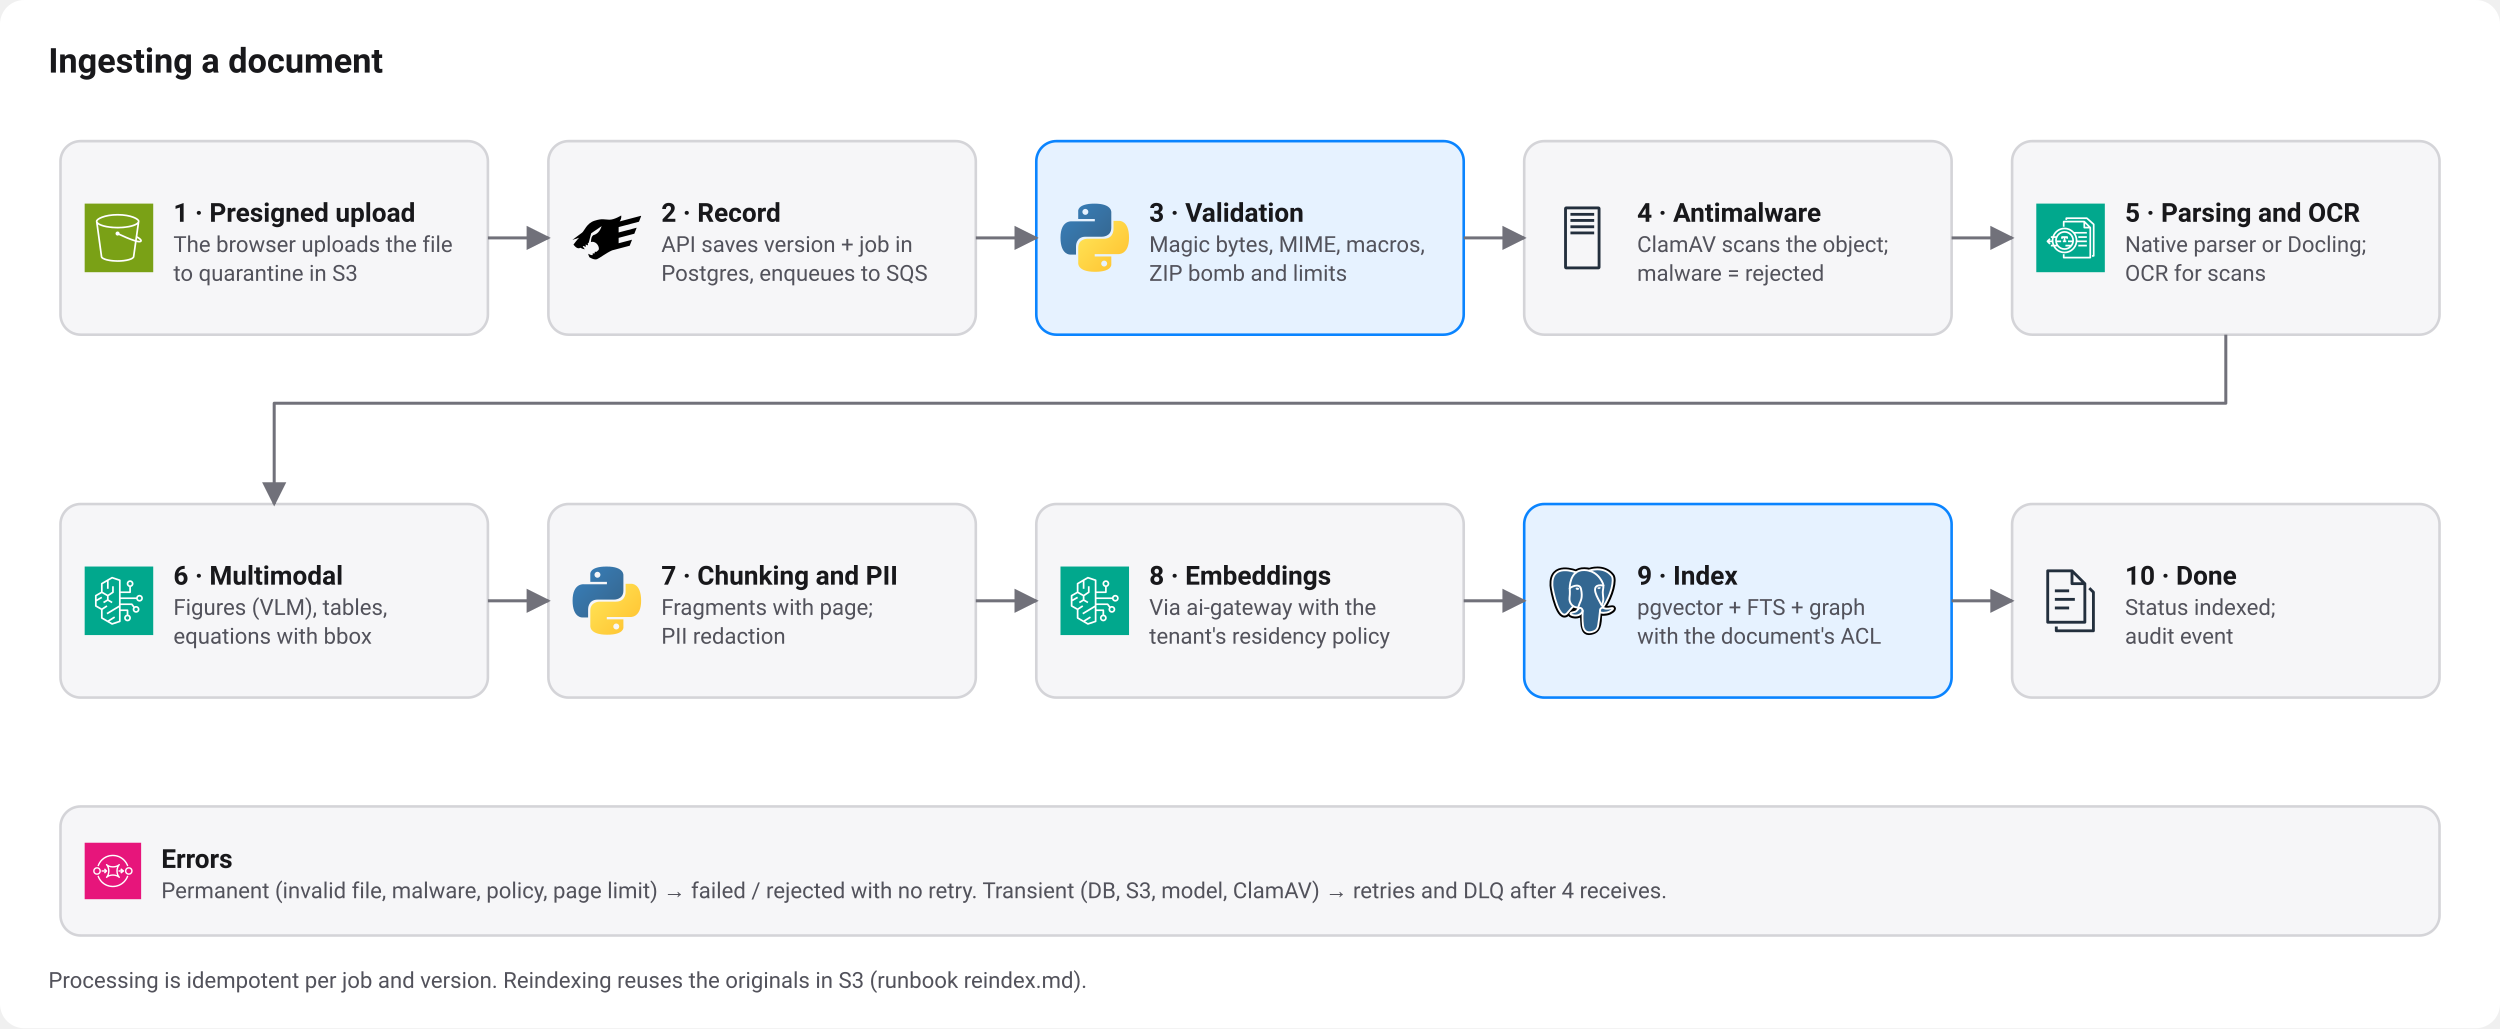
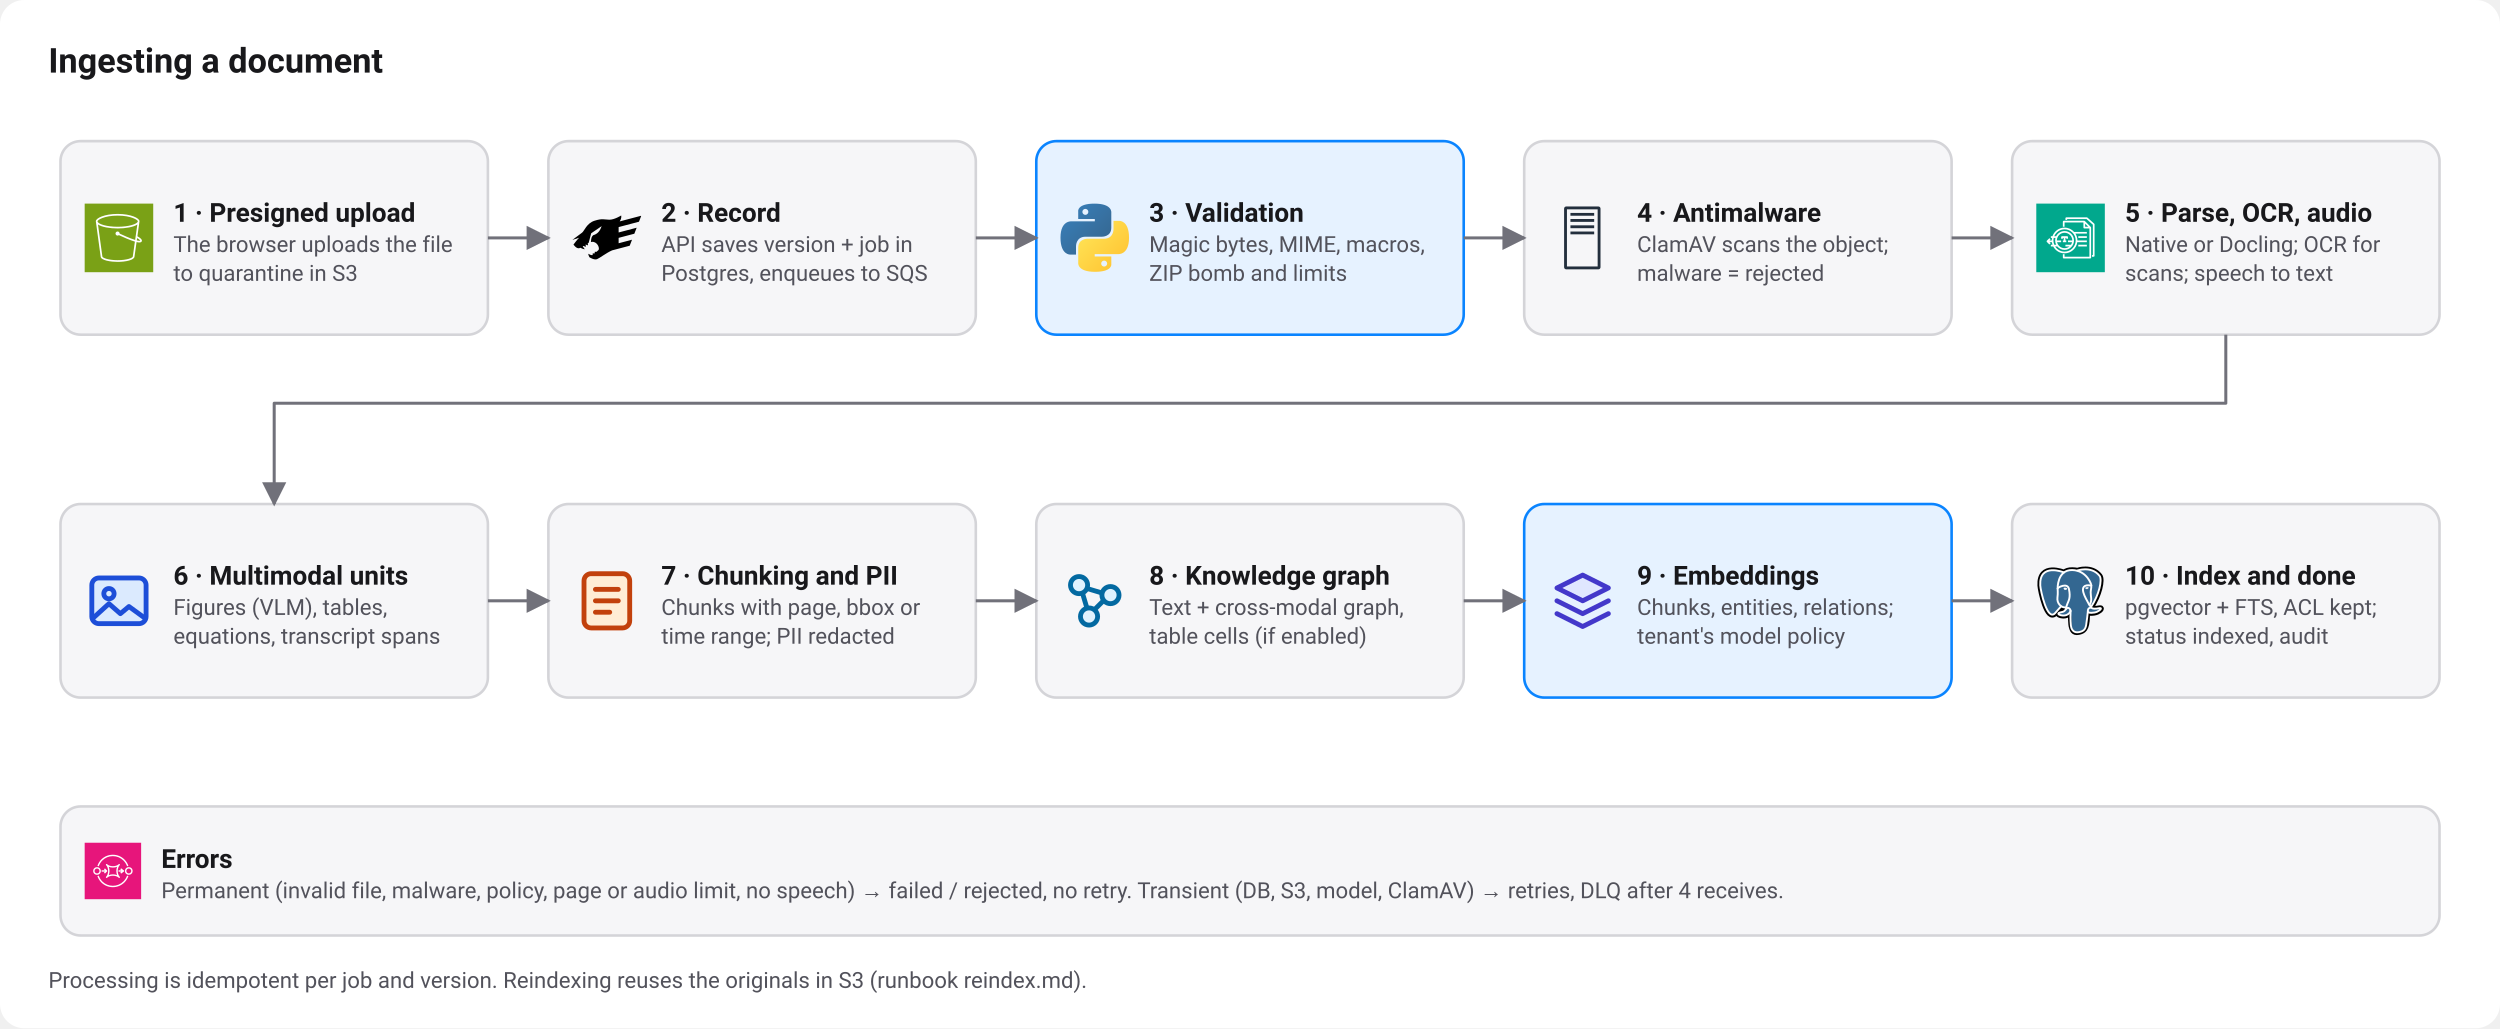
<svg xmlns="http://www.w3.org/2000/svg" viewBox="0 0 1240 510" width="1240" height="510" font-family="ui-sans-serif, system-ui, -apple-system, 'Segoe UI', Roboto, 'Helvetica Neue', Arial, sans-serif" role="img" aria-labelledby="t d">
  <defs>
    <marker id="arrow" viewBox="0 0 10 10" refX="9" refY="5" markerWidth="8" markerHeight="8" orient="auto">
      <path d="M0,0 L10,5 L0,10 z" fill="#71717a" />
    </marker>
    <marker id="arrow-s" viewBox="0 0 10 10" refX="1" refY="5" markerWidth="8" markerHeight="8" orient="auto-start-reverse">
      <path d="M0,0 L10,5 L0,10 z" fill="#71717a" />
    </marker>
  </defs>
  <rect width="1240" height="510" rx="12" fill="#ffffff" />
  <text x="24.0" y="36.0" font-size="17" font-weight="700" fill="#18181b" text-anchor="start">Ingesting a document</text>
  <rect x="30" y="70" width="212" height="96" rx="10" fill="#f6f6f8" stroke="#d4d4d8" stroke-width="1.3" />
  <svg x="42.0" y="101.0" width="34.0" height="34.0" viewBox="0 0 80 80" preserveAspectRatio="xMidYMid meet">
    <g stroke="none" stroke-width="1" fill="none" fill-rule="evenodd">
      <g fill="#7AA116">
        <rect x="0" y="0" width="80" height="80" />
      </g>
      <g transform="translate(12.9999, 11.9996)" fill="#FFFFFF">
        <path d="M47.836,30.893 L48.22,28.189 C51.761,30.31 51.807,31.186 51.806,31.21 C51.8,31.215 51.196,31.719 47.836,30.893 L47.836,30.893 Z M45.893,30.353 C39.773,28.501 31.25,24.591 27.801,22.961 C27.801,22.947 27.805,22.934 27.805,22.92 C27.805,21.595 26.727,20.517 25.401,20.517 C24.077,20.517 22.999,21.595 22.999,22.92 C22.999,24.245 24.077,25.323 25.401,25.323 C25.983,25.323 26.511,25.106 26.928,24.761 C30.986,26.682 39.443,30.535 45.608,32.355 L43.17,49.561 C43.163,49.608 43.16,49.655 43.16,49.702 C43.16,51.217 36.453,54 25.494,54 C14.419,54 7.641,51.217 7.641,49.702 C7.641,49.656 7.638,49.611 7.632,49.566 L2.538,12.359 C6.947,15.394 16.43,17 25.5,17 C34.556,17 44.023,15.4 48.441,12.374 L45.893,30.353 Z M2,8.478 C2.072,7.162 9.634,2 25.5,2 C41.364,2 48.927,7.161 49,8.478 L49,8.927 C48.13,11.878 38.33,15 25.5,15 C12.648,15 2.843,11.868 2,8.913 L2,8.478 Z M51,8.5 C51,5.035 41.066,0 25.5,0 C9.934,0 0,5.035 0,8.5 L0.094,9.254 L5.642,49.778 C5.775,54.31 17.861,56 25.494,56 C34.966,56 45.029,53.822 45.159,49.781 L47.555,32.884 C48.888,33.203 49.985,33.366 50.866,33.366 C52.049,33.366 52.849,33.077 53.334,32.499 C53.732,32.025 53.884,31.451 53.77,30.84 C53.511,29.456 51.868,27.964 48.522,26.055 L50.898,9.293 L51,8.5 Z" />
      </g>
    </g>
  </svg>
  <text x="86.0" y="110.0" font-size="13" font-weight="600" fill="#18181b" text-anchor="start">1 · Presigned upload</text>
  <text x="86.0" y="125.0" font-size="11" font-weight="400" fill="#52525b" text-anchor="start">The browser uploads the file</text>
  <text x="86.0" y="139.3" font-size="11" font-weight="400" fill="#52525b" text-anchor="start">to quarantine in S3</text>
  <rect x="272" y="70" width="212" height="96" rx="10" fill="#f6f6f8" stroke="#d4d4d8" stroke-width="1.3" />
  <svg x="284.0" y="101.0" width="34.0" height="34.0" viewBox="0 0 256 167.509" preserveAspectRatio="xMidYMid meet">
    <path d="M247.942 23.314 256 2.444l-.35-1.293-79.717 21.003C184.433 9.86 181.513 0 181.513 0s-25.457 16.257-44.709 15.832c-19.251-.426-25.457-5.564-54.977 3.853-29.52 9.41-37.86 38.295-46.419 44.5S0 90.603 0 90.603l.058.359 24.207-7.707S17.625 89.51 3.52 108.52l-.659-.609.025.134s11.336 17.324 22.463 14.121c1.118-.325 2.377-.859 3.753-1.56 4.48 2.495 10.327 4.947 16.783 5.622 0 0-4.37-5.08-8.016-10.86.984-.634 1.994-1.293 3.02-1.96l-.476.334 9.217 3.386-1.017-8.666c.033-.017.058-.042.091-.059l9.059 3.328-1.126-7.882a76.868 76.868 0 0 1 3.436-1.693l9.443-35.717 39.045-26.634-3.103 7.808c-7.916 19.468-22.78 24.064-22.78 24.064l-6.206 2.352c-4.612 5.455-6.556 6.798-8.14 25.107 3.72-.934 7.273-1.16 10.492-.292 16.683 4.496 22.463 24.599 17.967 30.162-1.126 1.393-3.803 3.77-7.181 6.565h-6.773l-.092 5.488c-.234.184-.467.359-.693.542h-6.89l-.083 5.355c-.609.468-1.218.918-1.801 1.36-6.473.133-14.673-5.514-14.673-5.514 0 5.139 4.28 13.046 4.28 13.046s.283-.133.758-.367c-.417.309-.65.476-.65.476s17.324 11.552 28.235 7.273c9.7-3.804 34.816-23.606 56.495-32.981l65.603-17.283 8.65-22.413-49.997 13.17V83.597l58.664-15.457 8.65-22.413-67.297 17.734V43.324z" />
  </svg>
  <text x="328.0" y="110.0" font-size="13" font-weight="600" fill="#18181b" text-anchor="start">2 · Record</text>
  <text x="328.0" y="125.0" font-size="11" font-weight="400" fill="#52525b" text-anchor="start">API saves version + job in</text>
  <text x="328.0" y="139.3" font-size="11" font-weight="400" fill="#52525b" text-anchor="start">Postgres, enqueues to SQS</text>
  <rect x="514" y="70" width="212" height="96" rx="10" fill="#e6f2ff" stroke="#0a84ff" stroke-width="1.3" />
  <svg x="526.0" y="101.0" width="34.0" height="34.0" viewBox="16 16 32 32" preserveAspectRatio="xMidYMid meet">
-     <path fill="url(#i107-a)" d="M31.885 16c-8.124 0-7.617 3.523-7.617 3.523l.01 3.65h7.752v1.095H21.197S16 23.678 16 31.876c0 8.196 4.537 7.906 4.537 7.906h2.708v-3.804s-.146-4.537 4.465-4.537h7.688s4.32.07 4.32-4.175v-7.019S40.374 16 31.885 16zm-4.275 2.454a1.394 1.394 0 1 1 0 2.79 1.393 1.393 0 0 1-1.395-1.395c0-.771.624-1.395 1.395-1.395z" />
-     <path fill="url(#i107-b)" d="M32.115 47.833c8.124 0 7.617-3.523 7.617-3.523l-.01-3.65H31.97v-1.095h10.832S48 40.155 48 31.958c0-8.197-4.537-7.906-4.537-7.906h-2.708v3.803s.146 4.537-4.465 4.537h-7.688s-4.32-.07-4.32 4.175v7.019s-.656 4.247 7.833 4.247zm4.275-2.454a1.393 1.393 0 0 1-1.395-1.395 1.394 1.394 0 1 1 1.395 1.395z" />
-     <defs>
-       <linearGradient id="i107-a" x1="19.075" x2="34.898" y1="18.782" y2="34.658" gradientUnits="userSpaceOnUse">
-         <stop stop-color="#387EB8" />
-         <stop offset="1" stop-color="#366994" />
-       </linearGradient>
-       <linearGradient id="i107-b" x1="28.809" x2="45.803" y1="28.882" y2="45.163" gradientUnits="userSpaceOnUse">
-         <stop stop-color="#FFE052" />
-         <stop offset="1" stop-color="#FFC331" />
-       </linearGradient>
-     </defs>
+     <g fill="none">
+       <path fill="url(#i143-a)" d="M31.885 16c-8.124 0-7.617 3.523-7.617 3.523l.01 3.65h7.752v1.095H21.197S16 23.678 16 31.876c0 8.196 4.537 7.906 4.537 7.906h2.708v-3.804s-.146-4.537 4.465-4.537h7.688s4.32.07 4.32-4.175v-7.019S40.374 16 31.885 16zm-4.275 2.454a1.394 1.394 0 1 1 0 2.79 1.393 1.393 0 0 1-1.395-1.395c0-.771.624-1.395 1.395-1.395z" />
+       <path fill="url(#i143-b)" d="M32.115 47.833c8.124 0 7.617-3.523 7.617-3.523l-.01-3.65H31.97v-1.095h10.832S48 40.155 48 31.958c0-8.197-4.537-7.906-4.537-7.906h-2.708v3.803s.146 4.537-4.465 4.537h-7.688s-4.32-.07-4.32 4.175v7.019s-.656 4.247 7.833 4.247zm4.275-2.454a1.393 1.393 0 0 1-1.395-1.395 1.394 1.394 0 1 1 1.395 1.395z" />
+       <defs>
+         <linearGradient id="i143-a" x1="19.075" x2="34.898" y1="18.782" y2="34.658" gradientUnits="userSpaceOnUse">
+           <stop stop-color="#387EB8" />
+           <stop offset="1" stop-color="#366994" />
+         </linearGradient>
+         <linearGradient id="i143-b" x1="28.809" x2="45.803" y1="28.882" y2="45.163" gradientUnits="userSpaceOnUse">
+           <stop stop-color="#FFE052" />
+           <stop offset="1" stop-color="#FFC331" />
+         </linearGradient>
+       </defs>
+     </g>
  </svg>
  <text x="570.0" y="110.0" font-size="13" font-weight="600" fill="#18181b" text-anchor="start">3 · Validation</text>
  <text x="570.0" y="125.0" font-size="11" font-weight="400" fill="#52525b" text-anchor="start">Magic bytes, MIME, macros,</text>
  <text x="570.0" y="139.3" font-size="11" font-weight="400" fill="#52525b" text-anchor="start">ZIP bomb and limits</text>
  <rect x="756" y="70" width="212" height="96" rx="10" fill="#f6f6f8" stroke="#d4d4d8" stroke-width="1.3" />
  <svg x="768.0" y="101.0" width="34.0" height="34.0" viewBox="0 0 48 48" preserveAspectRatio="xMidYMid meet">
    <g stroke="none" stroke-width="1" fill="none" fill-rule="evenodd">
      <path d="M15.437,21.52 L32.064,21.52 L32.064,19.52 L15.437,19.52 L15.437,21.52 Z M15.437,17.196 L32.064,17.196 L32.064,15.196 L15.437,15.196 L15.437,17.196 Z M15.437,12.762 L32.064,12.762 L32.064,10.762 L15.437,10.762 L15.437,12.762 Z M15.437,8.494 L32.064,8.494 L32.064,6.494 L15.437,6.494 L15.437,8.494 Z M13,44.013 L34.499,44.013 L34.499,4 L13,4 L13,44.013 Z M35.032,2 L12.468,2 C11.659,2 11,2.659 11,3.469 L11,44.545 C11,45.355 11.659,46.013 12.468,46.013 L35.032,46.013 C35.841,46.013 36.499,45.355 36.499,44.545 L36.499,3.469 C36.499,2.659 35.841,2 35.032,2 L35.032,2 Z" fill="#232F3D" />
    </g>
  </svg>
  <text x="812.0" y="110.0" font-size="13" font-weight="600" fill="#18181b" text-anchor="start">4 · Antimalware</text>
  <text x="812.0" y="125.0" font-size="11" font-weight="400" fill="#52525b" text-anchor="start">ClamAV scans the object;</text>
  <text x="812.0" y="139.3" font-size="11" font-weight="400" fill="#52525b" text-anchor="start">malware = rejected</text>
  <rect x="998" y="70" width="212" height="96" rx="10" fill="#f6f6f8" stroke="#d4d4d8" stroke-width="1.3" />
  <svg x="1010.0" y="101.0" width="34.0" height="34.0" viewBox="0 0 80 80" preserveAspectRatio="xMidYMid meet">
    <g stroke="none" stroke-width="1" fill="none" fill-rule="evenodd">
      <g fill="#01A88D">
        <rect x="0" y="0" width="80" height="80" />
      </g>
      <path d="M22.062,50 C24.376,53.603 28.41,56 33,56 C40.167,56 45.999,50.168 45.999,43 C45.999,35.832 40.167,30 33,30 C27.603,30 22.966,33.307 21.002,38 L23.214,38 C25.039,34.444 28.736,32 33,32 C39.065,32 43.999,36.935 43.999,43 C43.999,49.065 39.065,54 33,54 C29.591,54 26.541,52.441 24.521,50 L22.062,50 Z M37,45 L37,43 L41.999,43 C41.999,38.038 37.962,34 33,34 C28.037,34 23.999,38.038 23.999,43 L28.999,43 L28.999,45 L24.231,45 C25.144,49.002 28.725,52 33,52 C35.136,52 37.099,51.249 38.644,50 L34,50 L34,48 L40.478,48 C41.081,47.102 41.52,46.087 41.768,45 L37,45 Z M21.002,48 L23.214,48 C22.443,46.498 22,44.801 22,43 C22,41.959 22.155,40.955 22.426,40 L20.363,40 C20.134,40.965 19.999,41.966 19.999,43 C19.999,44.771 20.358,46.46 21.002,48 L21.002,48 Z M19.743,50 L17,50 L17,48 L18.874,48 C18.534,47.04 18.289,46.038 18.149,45 L15.414,45 L16.707,46.293 L15.292,47.707 L12.292,44.707 C11.903,44.316 11.903,43.684 12.292,43.293 L15.292,40.293 L16.707,41.707 L15.414,43 L18,43 C18,41.973 18.104,40.97 18.302,40 L17,40 L17,38 L18.874,38 C20.94,32.184 26.483,28 33,28 C37.427,28 41.4,29.939 44.148,33 L59,33 L59,35 L45.666,35 C47.135,37.318 47.999,40.058 47.999,43 L59,43 L59,45 L47.85,45 C46.868,52.327 40.591,58 33,58 C27.256,58 22.262,54.752 19.743,50 L19.743,50 Z M37,39 C37,38.448 36.552,38 36,38 L29.999,38 C29.447,38 28.999,38.448 28.999,39 L28.999,41 L31,41 L31,40 L32,40 L32,43 L31,43 L31,45 L35,45 L35,43 L34,43 L34,40 L35,40 L35,41 L37,41 L37,39 Z M49,40 L59,40 L59,38 L49,38 L49,40 Z M49,50 L59,50 L59,48 L49,48 L49,50 Z M57,27 L60.585,27 L57,23.414 L57,27 Z M63.707,27.293 C63.894,27.48 64,27.735 64,28 L64,63 C64,63.552 63.552,64 63,64 L32,64 C31.447,64 31,63.552 31,63 L31,59 L33,59 L33,62 L62,62 L62,29 L56,29 C55.447,29 55,28.552 55,28 L55,22 L33,22 L33,27 L31,27 L31,21 C31,20.448 31.447,20 32,20 L56,20 C56.265,20 56.519,20.105 56.707,20.293 L63.707,27.293 Z M68,24.166 L68,61 C68,61.552 67.552,62 67,62 L65,62 L65,60 L66,60 L66,24.612 L58.617,18 L36,18 L36,19 L34,19 L34,17 C34,16.448 34.447,16 35,16 L59,16 C59.246,16 59.483,16.091 59.666,16.255 L67.666,23.42 C67.878,23.61 68,23.881 68,24.166 L68,24.166 Z" fill="#FFFFFF" />
    </g>
  </svg>
-   <text x="1054.0" y="110.0" font-size="13" font-weight="600" fill="#18181b" text-anchor="start">5 · Parsing and OCR</text>
-   <text x="1054.0" y="125.0" font-size="11" font-weight="400" fill="#52525b" text-anchor="start">Native parser or Docling;</text>
-   <text x="1054.0" y="139.3" font-size="11" font-weight="400" fill="#52525b" text-anchor="start">OCR for scans</text>
+   <text x="1054.0" y="110.0" font-size="13" font-weight="600" fill="#18181b" text-anchor="start">5 · Parse, OCR, audio</text>
+   <text x="1054.0" y="125.0" font-size="11" font-weight="400" fill="#52525b" text-anchor="start">Native or Docling; OCR for</text>
+   <text x="1054.0" y="139.3" font-size="11" font-weight="400" fill="#52525b" text-anchor="start">scans; speech to text</text>
  <rect x="30" y="250" width="212" height="96" rx="10" fill="#f6f6f8" stroke="#d4d4d8" stroke-width="1.3" />
-   <svg x="42.0" y="281.0" width="34.0" height="34.0" viewBox="0 0 80 80" preserveAspectRatio="xMidYMid meet">
-     <g stroke="none" stroke-width="1" fill="none" fill-rule="evenodd">
-       <g fill="#01A88D">
-         <rect x="0" y="0" width="80" height="80" />
-       </g>
-       <g transform="translate(12, 12)" fill="#FFFFFF">
-         <path d="M52,27 C50.897,27 50,26.103 50,25 C50,23.897 50.897,23 52,23 C53.103,23 54,23.897 54,25 C54,26.103 53.103,27 52,27 L52,27 Z M20.113,53.908 L16.865,52.014 L23.53,47.848 L22.47,46.152 L14.913,50.875 L9,47.426 L9,38.535 L14.555,34.832 L13.445,33.168 L7.959,36.825 L2,33.42 L2,28.58 L8.496,24.868 L7.504,23.132 L2,26.277 L2,22.58 L8,19.152 L14,22.58 L14,26.434 L9.485,29.143 L10.515,30.857 L15,28.166 L19.485,30.857 L20.515,29.143 L16,26.434 L16,22.535 L21.555,18.832 C21.833,18.646 22,18.334 22,18 L22,11 L20,11 L20,17.465 L14.959,20.825 L9,17.42 L9,8.574 L14,5.658 L14,14 L16,14 L16,4.491 L20.113,2.092 L28,4.721 L28,33.434 L13.485,42.143 L14.515,43.857 L28,35.766 L28,51.279 L20.113,53.908 Z M50,38 C50,39.103 49.103,40 48,40 C46.897,40 46,39.103 46,38 C46,36.897 46.897,36 48,36 C49.103,36 50,36.897 50,38 L50,38 Z M40,48 C40,49.103 39.103,50 38,50 C36.897,50 36,49.103 36,48 C36,46.897 36.897,46 38,46 C39.103,46 40,46.897 40,48 L40,48 Z M39,8 C39,6.897 39.897,6 41,6 C42.103,6 43,6.897 43,8 C43,9.103 42.103,10 41,10 C39.897,10 39,9.103 39,8 L39,8 Z M52,21 C50.141,21 48.589,22.28 48.142,24 L30,24 L30,19 L41,19 C41.553,19 42,18.552 42,18 L42,11.858 C43.72,11.411 45,9.858 45,8 C45,5.794 43.206,4 41,4 C38.794,4 37,5.794 37,8 C37,9.858 38.28,11.411 40,11.858 L40,17 L30,17 L30,4 C30,3.569 29.725,3.188 29.316,3.051 L20.316,0.051 C20.042,-0.039 19.744,-0.009 19.496,0.136 L7.496,7.136 C7.188,7.315 7,7.645 7,8 L7,17.42 L0.504,21.132 C0.192,21.31 0,21.641 0,22 L0,34 C0,34.359 0.192,34.69 0.504,34.868 L7,38.58 L7,48 C7,48.355 7.188,48.685 7.496,48.864 L19.496,55.864 C19.65,55.954 19.825,56 20,56 C20.106,56 20.213,55.983 20.316,55.949 L29.316,52.949 C29.725,52.812 30,52.431 30,52 L30,40 L37,40 L37,44.142 C35.28,44.589 34,46.142 34,48 C34,50.206 35.794,52 38,52 C40.206,52 42,50.206 42,48 C42,46.142 40.72,44.589 39,44.142 L39,39 C39,38.448 38.553,38 38,38 L30,38 L30,33 L42.5,33 L44.638,35.85 C44.239,36.472 44,37.207 44,38 C44,40.206 45.794,42 48,42 C50.206,42 52,40.206 52,38 C52,35.794 50.206,34 48,34 C47.316,34 46.682,34.188 46.119,34.492 L43.8,31.4 C43.611,31.148 43.314,31 43,31 L30,31 L30,26 L48.142,26 C48.589,27.72 50.141,29 52,29 C54.206,29 56,27.206 56,25 C56,22.794 54.206,21 52,21 L52,21 Z" />
-       </g>
+   <svg x="42.0" y="281.0" width="34.0" height="34.0" viewBox="0 0 24 24" preserveAspectRatio="xMidYMid meet">
+     <g fill="none" stroke="#1d4ed8" stroke-width="1.7" stroke-linecap="round" stroke-linejoin="round">
+       <rect x="2.5" y="4" width="19" height="16" rx="2.5" fill="#dbeafe" />
+       <circle cx="8.5" cy="9.5" r="1.8" />
+       <path d="m3 18 5.5-5 4 3.5 3-2.5L21 18" />
    </g>
  </svg>
-   <text x="86.0" y="290.0" font-size="13" font-weight="600" fill="#18181b" text-anchor="start">6 · Multimodal</text>
+   <text x="86.0" y="290.0" font-size="13" font-weight="600" fill="#18181b" text-anchor="start">6 · Multimodal units</text>
  <text x="86.0" y="305.0" font-size="11" font-weight="400" fill="#52525b" text-anchor="start">Figures (VLM), tables,</text>
-   <text x="86.0" y="319.3" font-size="11" font-weight="400" fill="#52525b" text-anchor="start">equations with bbox</text>
+   <text x="86.0" y="319.3" font-size="11" font-weight="400" fill="#52525b" text-anchor="start">equations, transcript spans</text>
  <rect x="272" y="250" width="212" height="96" rx="10" fill="#f6f6f8" stroke="#d4d4d8" stroke-width="1.3" />
-   <svg x="284.0" y="281.0" width="34.0" height="34.0" viewBox="16 16 32 32" preserveAspectRatio="xMidYMid meet">
-     <path fill="url(#i111-a)" d="M31.885 16c-8.124 0-7.617 3.523-7.617 3.523l.01 3.65h7.752v1.095H21.197S16 23.678 16 31.876c0 8.196 4.537 7.906 4.537 7.906h2.708v-3.804s-.146-4.537 4.465-4.537h7.688s4.32.07 4.32-4.175v-7.019S40.374 16 31.885 16zm-4.275 2.454a1.394 1.394 0 1 1 0 2.79 1.393 1.393 0 0 1-1.395-1.395c0-.771.624-1.395 1.395-1.395z" />
-     <path fill="url(#i111-b)" d="M32.115 47.833c8.124 0 7.617-3.523 7.617-3.523l-.01-3.65H31.97v-1.095h10.832S48 40.155 48 31.958c0-8.197-4.537-7.906-4.537-7.906h-2.708v3.803s.146 4.537-4.465 4.537h-7.688s-4.32-.07-4.32 4.175v7.019s-.656 4.247 7.833 4.247zm4.275-2.454a1.393 1.393 0 0 1-1.395-1.395 1.394 1.394 0 1 1 1.395 1.395z" />
-     <defs>
-       <linearGradient id="i111-a" x1="19.075" x2="34.898" y1="18.782" y2="34.658" gradientUnits="userSpaceOnUse">
-         <stop stop-color="#387EB8" />
-         <stop offset="1" stop-color="#366994" />
-       </linearGradient>
-       <linearGradient id="i111-b" x1="28.809" x2="45.803" y1="28.882" y2="45.163" gradientUnits="userSpaceOnUse">
-         <stop stop-color="#FFE052" />
-         <stop offset="1" stop-color="#FFC331" />
-       </linearGradient>
-     </defs>
+   <svg x="284.0" y="281.0" width="34.0" height="34.0" viewBox="0 0 24 24" preserveAspectRatio="xMidYMid meet">
+     <g fill="none" stroke="#c2410c" stroke-width="1.7" stroke-linecap="round" stroke-linejoin="round">
+       <rect x="4" y="2.5" width="16" height="19" rx="2.5" fill="#ffedd5" />
+       <path d="M8 8h8M8 12h8M8 16h5" />
+     </g>
  </svg>
  <text x="328.0" y="290.0" font-size="13" font-weight="600" fill="#18181b" text-anchor="start">7 · Chunking and PII</text>
-   <text x="328.0" y="305.0" font-size="11" font-weight="400" fill="#52525b" text-anchor="start">Fragments with page;</text>
-   <text x="328.0" y="319.3" font-size="11" font-weight="400" fill="#52525b" text-anchor="start">PII redaction</text>
+   <text x="328.0" y="305.0" font-size="11" font-weight="400" fill="#52525b" text-anchor="start">Chunks with page, bbox or</text>
+   <text x="328.0" y="319.3" font-size="11" font-weight="400" fill="#52525b" text-anchor="start">time range; PII redacted</text>
  <rect x="514" y="250" width="212" height="96" rx="10" fill="#f6f6f8" stroke="#d4d4d8" stroke-width="1.3" />
-   <svg x="526.0" y="281.0" width="34.0" height="34.0" viewBox="0 0 80 80" preserveAspectRatio="xMidYMid meet">
-     <g stroke="none" stroke-width="1" fill="none" fill-rule="evenodd">
-       <g fill="#01A88D">
-         <rect x="0" y="0" width="80" height="80" />
-       </g>
-       <g transform="translate(12, 12)" fill="#FFFFFF">
-         <path d="M52,27 C50.897,27 50,26.103 50,25 C50,23.897 50.897,23 52,23 C53.103,23 54,23.897 54,25 C54,26.103 53.103,27 52,27 L52,27 Z M20.113,53.908 L16.865,52.014 L23.53,47.848 L22.47,46.152 L14.913,50.875 L9,47.426 L9,38.535 L14.555,34.832 L13.445,33.168 L7.959,36.825 L2,33.42 L2,28.58 L8.496,24.868 L7.504,23.132 L2,26.277 L2,22.58 L8,19.152 L14,22.58 L14,26.434 L9.485,29.143 L10.515,30.857 L15,28.166 L19.485,30.857 L20.515,29.143 L16,26.434 L16,22.535 L21.555,18.832 C21.833,18.646 22,18.334 22,18 L22,11 L20,11 L20,17.465 L14.959,20.825 L9,17.42 L9,8.574 L14,5.658 L14,14 L16,14 L16,4.491 L20.113,2.092 L28,4.721 L28,33.434 L13.485,42.143 L14.515,43.857 L28,35.766 L28,51.279 L20.113,53.908 Z M50,38 C50,39.103 49.103,40 48,40 C46.897,40 46,39.103 46,38 C46,36.897 46.897,36 48,36 C49.103,36 50,36.897 50,38 L50,38 Z M40,48 C40,49.103 39.103,50 38,50 C36.897,50 36,49.103 36,48 C36,46.897 36.897,46 38,46 C39.103,46 40,46.897 40,48 L40,48 Z M39,8 C39,6.897 39.897,6 41,6 C42.103,6 43,6.897 43,8 C43,9.103 42.103,10 41,10 C39.897,10 39,9.103 39,8 L39,8 Z M52,21 C50.141,21 48.589,22.28 48.142,24 L30,24 L30,19 L41,19 C41.553,19 42,18.552 42,18 L42,11.858 C43.72,11.411 45,9.858 45,8 C45,5.794 43.206,4 41,4 C38.794,4 37,5.794 37,8 C37,9.858 38.28,11.411 40,11.858 L40,17 L30,17 L30,4 C30,3.569 29.725,3.188 29.316,3.051 L20.316,0.051 C20.042,-0.039 19.744,-0.009 19.496,0.136 L7.496,7.136 C7.188,7.315 7,7.645 7,8 L7,17.42 L0.504,21.132 C0.192,21.31 0,21.641 0,22 L0,34 C0,34.359 0.192,34.69 0.504,34.868 L7,38.58 L7,48 C7,48.355 7.188,48.685 7.496,48.864 L19.496,55.864 C19.65,55.954 19.825,56 20,56 C20.106,56 20.213,55.983 20.316,55.949 L29.316,52.949 C29.725,52.812 30,52.431 30,52 L30,40 L37,40 L37,44.142 C35.28,44.589 34,46.142 34,48 C34,50.206 35.794,52 38,52 C40.206,52 42,50.206 42,48 C42,46.142 40.72,44.589 39,44.142 L39,39 C39,38.448 38.553,38 38,38 L30,38 L30,33 L42.5,33 L44.638,35.85 C44.239,36.472 44,37.207 44,38 C44,40.206 45.794,42 48,42 C50.206,42 52,40.206 52,38 C52,35.794 50.206,34 48,34 C47.316,34 46.682,34.188 46.119,34.492 L43.8,31.4 C43.611,31.148 43.314,31 43,31 L30,31 L30,26 L48.142,26 C48.589,27.72 50.141,29 52,29 C54.206,29 56,27.206 56,25 C56,22.794 54.206,21 52,21 L52,21 Z" />
-       </g>
+   <svg x="526.0" y="281.0" width="34.0" height="34.0" viewBox="0 0 24 24" preserveAspectRatio="xMidYMid meet">
+     <g fill="none" stroke="#0369a1" stroke-width="1.7" stroke-linecap="round" stroke-linejoin="round">
+       <path d="M7 7l10 3M7 7l3 10M17 10l-7 7" />
+       <circle cx="6.5" cy="6.5" r="3" fill="#e0f2fe" />
+       <circle cx="17.5" cy="10" r="3" fill="#e0f2fe" />
+       <circle cx="10" cy="17.5" r="3" fill="#e0f2fe" />
    </g>
  </svg>
-   <text x="570.0" y="290.0" font-size="13" font-weight="600" fill="#18181b" text-anchor="start">8 · Embeddings</text>
-   <text x="570.0" y="305.0" font-size="11" font-weight="400" fill="#52525b" text-anchor="start">Via ai-gateway with the</text>
-   <text x="570.0" y="319.3" font-size="11" font-weight="400" fill="#52525b" text-anchor="start">tenant's residency policy</text>
+   <text x="570.0" y="290.0" font-size="13" font-weight="600" fill="#18181b" text-anchor="start">8 · Knowledge graph</text>
+   <text x="570.0" y="305.0" font-size="11" font-weight="400" fill="#52525b" text-anchor="start">Text + cross-modal graph,</text>
+   <text x="570.0" y="319.3" font-size="11" font-weight="400" fill="#52525b" text-anchor="start">table cells (if enabled)</text>
  <rect x="756" y="250" width="212" height="96" rx="10" fill="#e6f2ff" stroke="#0a84ff" stroke-width="1.3" />
-   <svg x="768.0" y="281.0" width="34.0" height="34.0" viewBox="0 0 432.071 445.383" preserveAspectRatio="xMidYMid meet">
+   <svg x="768.0" y="281.0" width="34.0" height="34.0" viewBox="0 0 24 24" preserveAspectRatio="xMidYMid meet">
+     <g fill="none" stroke="#4338ca" stroke-width="1.7" stroke-linecap="round" stroke-linejoin="round">
+       <path d="M12 3 21 7.5 12 12 3 7.5Z" fill="#e0e7ff" />
+       <path d="m3 12 9 4.5 9-4.5M3 16.5 12 21l9-4.5" />
+     </g>
+   </svg>
+   <text x="812.0" y="290.0" font-size="13" font-weight="600" fill="#18181b" text-anchor="start">9 · Embeddings</text>
+   <text x="812.0" y="305.0" font-size="11" font-weight="400" fill="#52525b" text-anchor="start">Chunks, entities, relations;</text>
+   <text x="812.0" y="319.3" font-size="11" font-weight="400" fill="#52525b" text-anchor="start">tenant's model policy</text>
+   <rect x="998" y="250" width="212" height="96" rx="10" fill="#f6f6f8" stroke="#d4d4d8" stroke-width="1.3" />
+   <svg x="1010.0" y="281.0" width="34.0" height="34.0" viewBox="0 0 432.071 445.383" preserveAspectRatio="xMidYMid meet">
    <g style="fill-rule:nonzero;clip-rule:nonzero;fill:none;stroke:#fff;stroke-width:12.465;stroke-linecap:round;stroke-linejoin:round;stroke-miterlimit:4">
      <path d="M323.205 324.227c2.833-23.601 1.984-27.062 19.563-23.239l4.463.392c13.517.615 31.199-2.174 41.587-7 22.362-10.376 35.622-27.7 13.572-23.148-50.297 10.376-53.755-6.655-53.755-6.655 53.111-78.803 75.313-178.836 56.149-203.322-52.27-66.789-142.748-35.206-144.262-34.386l-.482.089c-9.938-2.062-21.06-3.294-33.554-3.496-22.761-.374-40.032 5.967-53.133 15.904 0 0-161.408-66.498-153.899 83.628 1.597 31.936 45.777 241.655 98.47 178.31 19.259-23.163 37.871-42.748 37.871-42.748 9.242 6.14 20.307 9.272 31.912 8.147l.897-.765c-.281 2.876-.157 5.689.359 9.019-13.572 15.167-9.584 17.83-36.723 23.416-27.457 5.659-11.326 15.734-.797 18.367 12.768 3.193 42.305 7.716 62.268-20.224l-.795 3.188c5.325 4.26 4.965 30.619 5.72 49.452.756 18.834 2.017 36.409 5.856 46.771 3.839 10.36 8.369 37.05 44.036 29.406 29.809-6.388 52.6-15.582 54.677-101.107" style="fill:#000;stroke:#000;stroke-width:37.395;stroke-linecap:butt;stroke-linejoin:miter" />
      <path stroke="none" d="M402.395 271.23c-50.302 10.376-53.76-6.655-53.76-6.655 53.111-78.808 75.313-178.843 56.153-203.326-52.27-66.785-142.752-35.2-144.262-34.38l-.486.087c-9.938-2.063-21.06-3.292-33.56-3.496-22.761-.373-40.026 5.967-53.127 15.902 0 0-161.411-66.495-153.904 83.63 1.597 31.938 45.776 241.657 98.471 178.312 19.26-23.163 37.869-42.748 37.869-42.748 9.243 6.14 20.308 9.272 31.908 8.147l.901-.765c-.28 2.876-.152 5.689.361 9.019-13.575 15.167-9.586 17.83-36.723 23.416-27.459 5.659-11.328 15.734-.796 18.367 12.768 3.193 42.307 7.716 62.266-20.224l-.796 3.188c5.319 4.26 9.054 27.711 8.428 48.969-.626 21.259-1.044 35.854 3.147 47.254 4.191 11.4 8.368 37.05 44.042 29.406 29.809-6.388 45.256-22.942 47.405-50.555 1.525-19.631 4.976-16.729 5.194-34.28l2.768-8.309c3.192-26.611.507-35.196 18.872-31.203l4.463.392c13.517.615 31.208-2.174 41.591-7 22.358-10.376 35.618-27.7 13.573-23.148z" style="fill:#336791;stroke:none" />
      <path d="M215.866 286.484c-1.385 49.516.348 99.377 5.193 111.495 4.848 12.118 15.223 35.688 50.9 28.045 29.806-6.39 40.651-18.756 45.357-46.051 3.466-20.082 10.148-75.854 11.005-87.281M173.104 38.256S11.583-27.76 19.092 122.365c1.597 31.938 45.779 241.664 98.473 178.316 19.256-23.166 36.671-41.335 36.671-41.335M260.349 26.207c-5.591 1.753 89.848-34.889 144.087 34.417 19.159 24.484-3.043 124.519-56.153 203.329" />
      <path d="M348.282 263.953s3.461 17.036 53.764 6.653c22.04-4.552 8.776 12.774-13.577 23.155-18.345 8.514-59.474 10.696-60.146-1.069-1.729-30.355 21.647-21.133 19.96-28.739-1.525-6.85-11.979-13.573-18.894-30.338-6.037-14.633-82.796-126.849 21.287-110.183 3.813-.789-27.146-99.002-124.553-100.599-97.385-1.597-94.19 119.762-94.19 119.762" style="stroke-linejoin:bevel" />
      <path d="M188.604 274.334c-13.577 15.166-9.584 17.829-36.723 23.417-27.459 5.66-11.326 15.733-.797 18.365 12.768 3.195 42.307 7.718 62.266-20.229 6.078-8.509-.036-22.086-8.385-25.547-4.034-1.671-9.428-3.765-16.361 3.994z" />
      <path d="M187.715 274.069c-1.368-8.917 2.93-19.528 7.536-31.942 6.922-18.626 22.893-37.255 10.117-96.339-9.523-44.029-73.396-9.163-73.436-3.193-.039 5.968 2.889 30.26-1.067 58.548-5.162 36.913 23.488 68.132 56.479 64.938" />
      <path d="M172.517 141.7c-.288 2.039 3.733 7.48 8.976 8.207 5.234.73 9.714-3.522 9.998-5.559.284-2.039-3.732-4.285-8.977-5.015-5.237-.731-9.719.333-9.996 2.367z" style="fill:#fff;stroke-width:4.155;stroke-linecap:butt;stroke-linejoin:miter" />
      <path d="M331.941 137.543c.284 2.039-3.732 7.48-8.976 8.207-5.238.73-9.718-3.522-10.005-5.559-.277-2.039 3.74-4.285 8.979-5.015 5.239-.73 9.718.333 10.002 2.368z" style="fill:#fff;stroke-width:2.078;stroke-linecap:butt;stroke-linejoin:miter" />
      <path d="M350.676 123.432c.863 15.994-3.445 26.888-3.988 43.914-.804 24.748 11.799 53.074-7.191 81.435" />
    </g>
  </svg>
-   <text x="812.0" y="290.0" font-size="13" font-weight="600" fill="#18181b" text-anchor="start">9 · Index</text>
-   <text x="812.0" y="305.0" font-size="11" font-weight="400" fill="#52525b" text-anchor="start">pgvector + FTS + graph</text>
-   <text x="812.0" y="319.3" font-size="11" font-weight="400" fill="#52525b" text-anchor="start">with the document's ACL</text>
-   <rect x="998" y="250" width="212" height="96" rx="10" fill="#f6f6f8" stroke="#d4d4d8" stroke-width="1.3" />
-   <svg x="1010.0" y="281.0" width="34.0" height="34.0" viewBox="0 0 48 48" preserveAspectRatio="xMidYMid meet">
-     <g stroke="none" stroke-width="1" fill="none" fill-rule="evenodd">
-       <path d="M40.708,17.292 L37.834,14.418 L36.42,15.832 L39.001,18.413 L39.001,44 L15.001,44 L15.001,42 L13.001,42 L13.001,45 C13.001,45.552 13.448,46 14.001,46 L40.001,46 C40.554,46 41.001,45.552 41.001,45 L41.001,17.999 C41.001,17.734 40.895,17.479 40.708,17.292 L40.708,17.292 Z M33,38 L33,12.999 L25.001,12.999 C24.448,12.999 24.001,12.551 24.001,11.999 L24.001,4 L9,4 L9,38 L33,38 Z M26.001,10.999 L31.586,10.999 L26.001,5.414 L26.001,10.999 Z M34,40 L8,40 C7.447,40 7,39.552 7,39 L7,3 C7,2.448 7.447,2 8,2 L25.001,2 C25.267,2 25.52,2.105 25.708,2.293 L34.707,11.292 C34.895,11.48 35,11.734 35,11.999 L35,39 C35,39.552 34.553,40 34,40 L34,40 Z M13.001,18 L23,18 L23,16 L13.001,16 L13.001,18 Z M13.001,30 L23,30 L23,28 L13.001,28 L13.001,30 Z M13.001,23.999 L27,23.999 L27,21.999 L13.001,21.999 L13.001,23.999 Z" fill="#232F3D" />
-     </g>
-   </svg>
-   <text x="1054.0" y="290.0" font-size="13" font-weight="600" fill="#18181b" text-anchor="start">10 · Done</text>
-   <text x="1054.0" y="305.0" font-size="11" font-weight="400" fill="#52525b" text-anchor="start">Status indexed;</text>
-   <text x="1054.0" y="319.3" font-size="11" font-weight="400" fill="#52525b" text-anchor="start">audit event</text>
+   <text x="1054.0" y="290.0" font-size="13" font-weight="600" fill="#18181b" text-anchor="start">10 · Index and done</text>
+   <text x="1054.0" y="305.0" font-size="11" font-weight="400" fill="#52525b" text-anchor="start">pgvector + FTS, ACL kept;</text>
+   <text x="1054.0" y="319.3" font-size="11" font-weight="400" fill="#52525b" text-anchor="start">status indexed, audit</text>
  <polyline points="242.0,118.0 272.0,118.0" fill="none" stroke="#71717a" stroke-width="1.5" stroke-linejoin="round" marker-end="url(#arrow)" />
  <polyline points="242.0,298.0 272.0,298.0" fill="none" stroke="#71717a" stroke-width="1.5" stroke-linejoin="round" marker-end="url(#arrow)" />
  <polyline points="484.0,118.0 514.0,118.0" fill="none" stroke="#71717a" stroke-width="1.5" stroke-linejoin="round" marker-end="url(#arrow)" />
  <polyline points="484.0,298.0 514.0,298.0" fill="none" stroke="#71717a" stroke-width="1.5" stroke-linejoin="round" marker-end="url(#arrow)" />
  <polyline points="726.0,118.0 756.0,118.0" fill="none" stroke="#71717a" stroke-width="1.5" stroke-linejoin="round" marker-end="url(#arrow)" />
  <polyline points="726.0,298.0 756.0,298.0" fill="none" stroke="#71717a" stroke-width="1.5" stroke-linejoin="round" marker-end="url(#arrow)" />
  <polyline points="968.0,118.0 998.0,118.0" fill="none" stroke="#71717a" stroke-width="1.5" stroke-linejoin="round" marker-end="url(#arrow)" />
  <polyline points="968.0,298.0 998.0,298.0" fill="none" stroke="#71717a" stroke-width="1.5" stroke-linejoin="round" marker-end="url(#arrow)" />
  <polyline points="1104.0,166.0 1104.0,200.0 136.0,200.0 136.0,250.0" fill="none" stroke="#71717a" stroke-width="1.5" stroke-linejoin="round" marker-end="url(#arrow)" />
  <rect x="30" y="400" width="1180" height="64" rx="10" fill="#f6f6f8" stroke="#d4d4d8" stroke-width="1.3" />
  <svg x="42.0" y="418.0" width="28.0" height="28.0" viewBox="0 0 80 80" preserveAspectRatio="xMidYMid meet">
    <g stroke="none" stroke-width="1" fill="none" fill-rule="evenodd">
      <g fill="#E7157B">
        <rect x="0" y="0" width="80" height="80" />
      </g>
      <path d="M28.717,43.688 L31.719,40.722 C31.907,40.536 32.013,40.283 32.014,40.02 C32.015,39.756 31.91,39.503 31.723,39.316 L28.721,36.316 L27.302,37.718 L28.59,39.006 L24.009,39.006 L24.009,40.994 L28.606,40.994 L27.306,42.278 L28.717,43.688 Z M51.628,43.778 L55.63,40.793 C55.88,40.605 56.03,40.311 56.03,39.999 C56.03,39.686 55.88,39.391 55.629,39.203 L51.627,36.222 L50.426,37.813 L52.027,39.006 L48.024,39.006 L48.024,40.994 L52.026,40.994 L50.425,42.187 L51.628,43.778 Z M35.208,40 C35.208,42.111 34.843,44.101 34.16,45.833 C35.961,45.141 37.991,44.795 40.019,44.795 C42.048,44.795 44.078,45.141 45.877,45.833 C45.196,44.101 44.83,42.111 44.83,40 C44.83,37.889 45.196,35.9 45.877,34.167 C42.278,35.55 37.761,35.55 34.16,34.167 C34.843,35.9 35.208,37.889 35.208,40 L35.208,40 Z M30.306,49.651 C30.111,49.457 30.013,49.203 30.013,48.948 C30.013,48.694 30.111,48.439 30.306,48.245 C32.122,46.441 33.207,43.358 33.207,40 C33.207,36.642 32.122,33.559 30.306,31.755 C30.111,31.561 30.013,31.306 30.013,31.052 C30.013,30.797 30.111,30.543 30.306,30.349 C30.697,29.96 31.33,29.96 31.721,30.349 C35.598,34.202 44.44,34.202 48.318,30.349 C48.709,29.96 49.341,29.96 49.733,30.349 C49.928,30.543 50.026,30.797 50.026,31.052 C50.026,31.306 49.928,31.561 49.733,31.755 C47.916,33.559 46.832,36.642 46.832,40 C46.832,43.358 47.916,46.441 49.733,48.245 C49.928,48.439 50.026,48.694 50.026,48.948 C50.026,49.203 49.928,49.457 49.733,49.651 C49.537,49.845 49.281,49.943 49.025,49.943 C48.769,49.943 48.513,49.845 48.318,49.651 C44.44,45.798 35.598,45.798 31.721,49.651 C31.33,50.04 30.697,50.04 30.306,49.651 L30.306,49.651 Z M66.001,40.005 C66.001,39.078 65.638,38.207 64.978,37.552 C64.298,36.875 63.403,36.538 62.51,36.538 C61.616,36.538 60.722,36.875 60.041,37.552 C58.679,38.904 58.679,41.105 60.041,42.458 C61.402,43.81 63.615,43.811 64.978,42.458 C65.638,41.803 66.001,40.932 66.001,40.005 L66.001,40.005 Z M66.393,43.864 C65.323,44.928 63.917,45.459 62.51,45.459 C61.103,45.459 59.697,44.928 58.626,43.864 C56.484,41.736 56.484,38.274 58.626,36.146 C60.769,34.017 64.253,34.019 66.393,36.146 C68.536,38.274 68.536,41.736 66.393,43.864 L66.393,43.864 Z M20.98,40.028 C20.98,39.101 20.617,38.23 19.957,37.575 C19.298,36.92 18.421,36.559 17.489,36.559 C16.557,36.559 15.681,36.92 15.02,37.575 C14.361,38.23 13.999,39.101 13.999,40.028 C13.999,40.953 14.361,41.824 15.02,42.481 C16.34,43.79 18.639,43.79 19.957,42.481 C20.617,41.824 20.98,40.953 20.98,40.028 L20.98,40.028 Z M21.372,43.887 C20.302,44.95 18.896,45.482 17.489,45.482 C16.083,45.482 14.677,44.95 13.605,43.887 C11.465,41.759 11.465,38.297 13.605,36.169 C15.748,34.041 19.231,34.041 21.372,36.169 C23.514,38.297 23.514,41.759 21.372,43.887 L21.372,43.887 Z M54.896,54.856 C50.901,58.826 45.589,61.011 39.939,61.011 C34.288,61.011 28.976,58.826 24.982,54.856 C22.242,52.135 20.734,48.883 19.951,46.635 L18.06,47.285 C18.912,49.731 20.558,53.273 23.567,56.262 C27.939,60.608 33.753,63 39.939,63 C46.124,63 51.938,60.608 56.311,56.262 C58.837,53.753 60.85,50.564 61.979,47.282 L60.086,46.638 C59.053,49.638 57.21,52.557 54.896,54.856 L54.896,54.856 Z M19.95,33.366 L18.061,32.714 C19.272,29.25 21.229,26.061 23.573,23.733 C27.943,19.391 33.755,17 39.939,17 C46.123,17 51.935,19.391 56.305,23.733 C58.771,26.184 60.84,29.457 61.977,32.714 L60.088,33.366 C59.044,30.384 57.15,27.385 54.89,25.139 C50.898,21.172 45.588,18.989 39.939,18.989 C34.29,18.989 28.98,21.172 24.988,25.139 C22.854,27.26 21.065,30.182 19.95,33.366 L19.95,33.366 Z" fill="#FFFFFF" />
    </g>
  </svg>
  <text x="80.0" y="430.5" font-size="13" font-weight="600" fill="#18181b" text-anchor="start">Errors</text>
-   <text x="80.0" y="445.5" font-size="11" font-weight="400" fill="#52525b" text-anchor="start">Permanent (invalid file, malware, policy, page limit) → failed / rejected with no retry.  Transient (DB, S3, model, ClamAV) → retries and DLQ after 4 receives.</text>
+   <text x="80.0" y="445.5" font-size="11" font-weight="400" fill="#52525b" text-anchor="start">Permanent (invalid file, malware, policy, page or audio limit, no speech) → failed / rejected, no retry.  Transient (DB, S3, model, ClamAV) → retries, DLQ after 4 receives.</text>
  <text x="24.0" y="490.0" font-size="11" font-weight="400" fill="#52525b" text-anchor="start">Processing is idempotent per job and version. Reindexing reuses the originals in S3 (runbook reindex.md).</text>
</svg>
